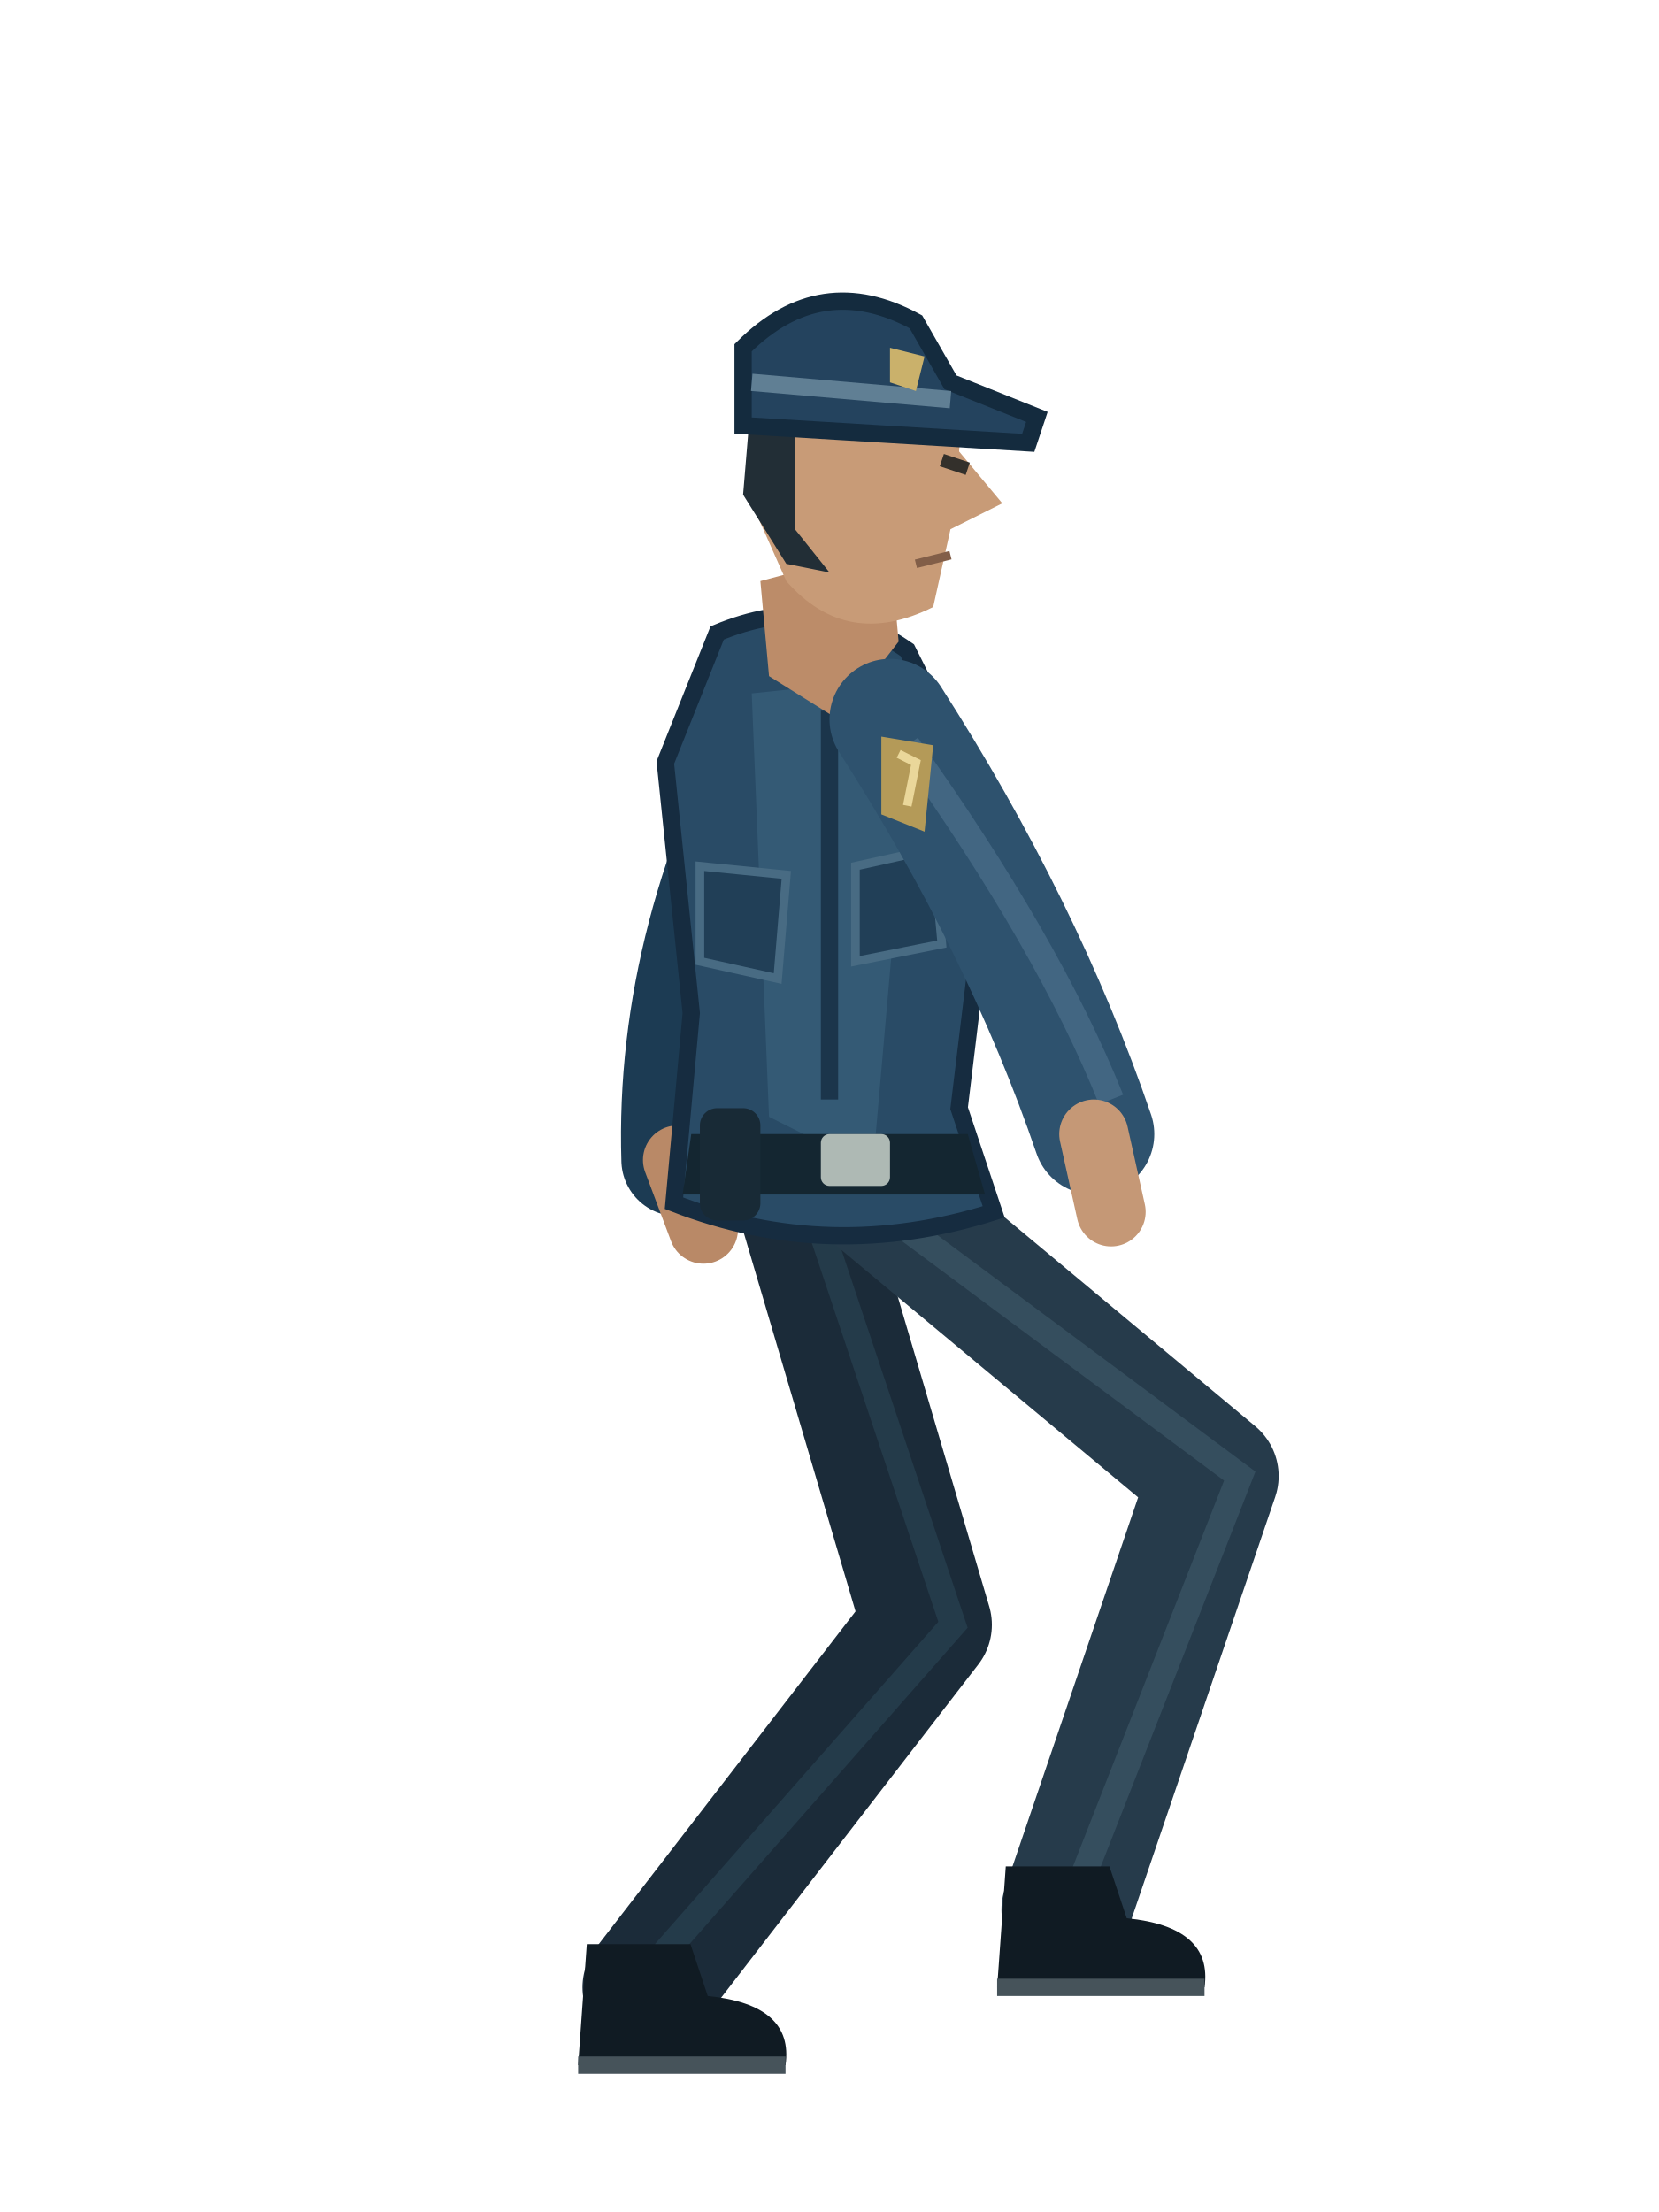
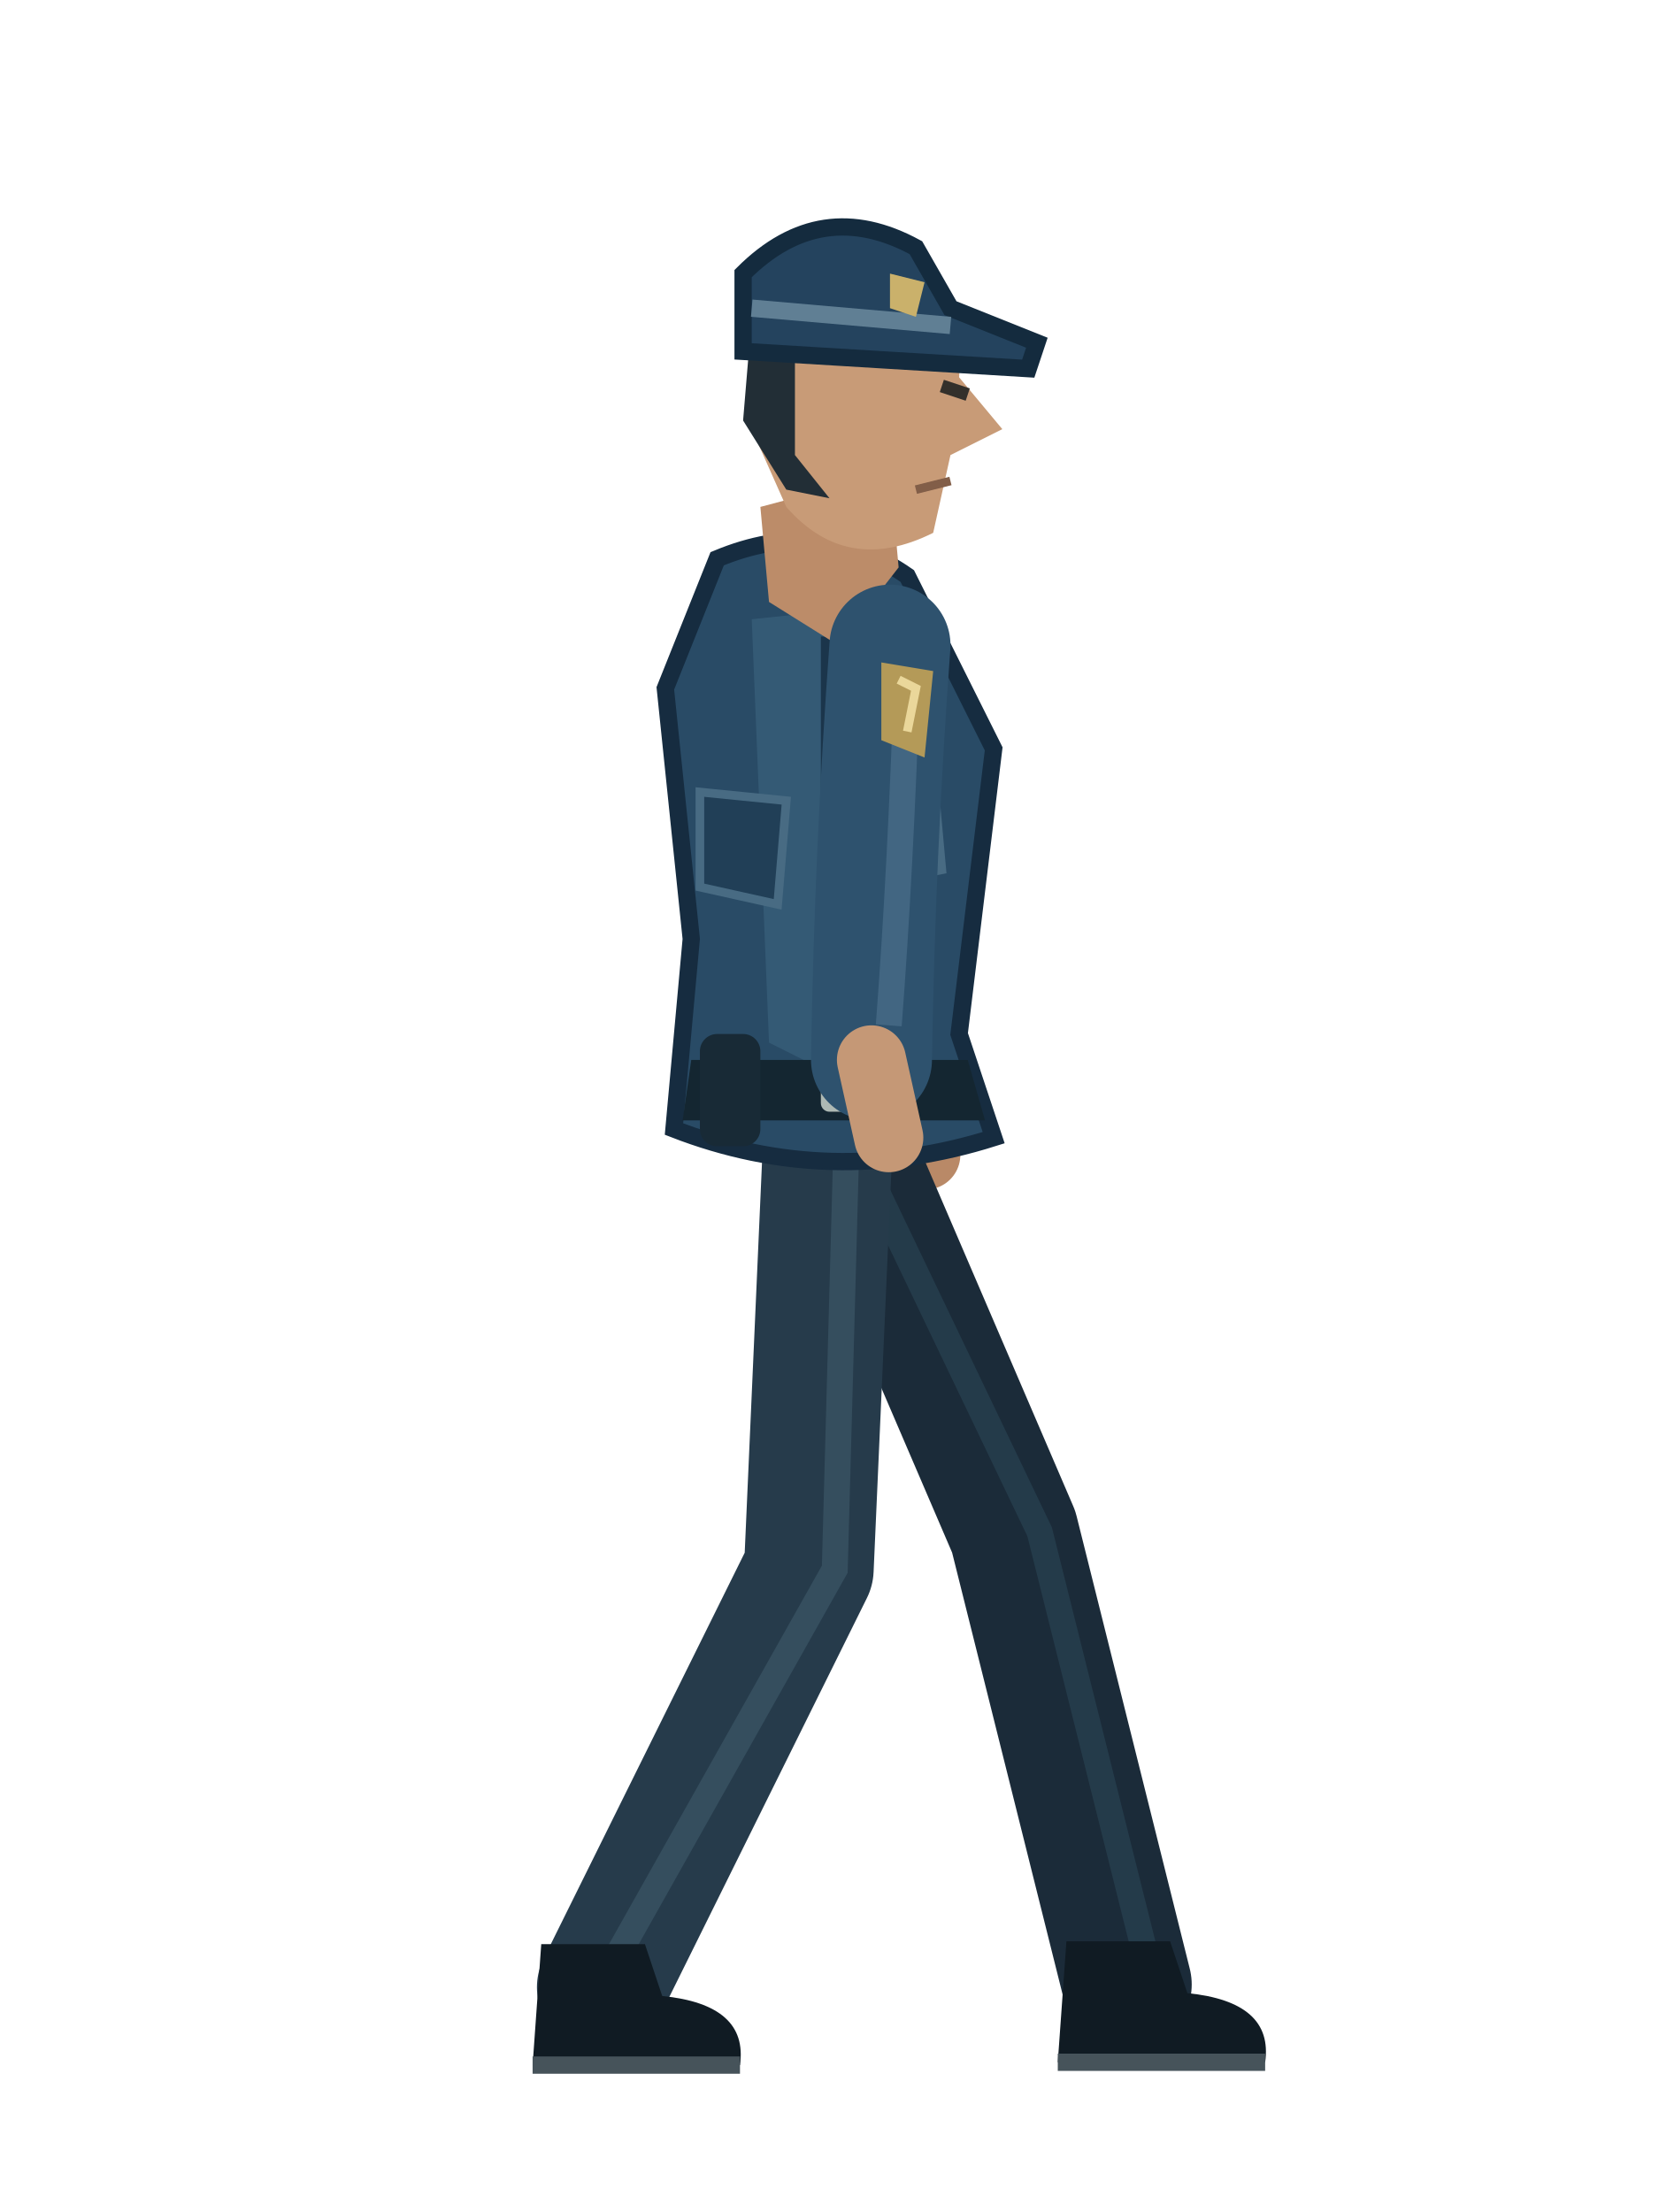
<svg xmlns="http://www.w3.org/2000/svg" width="192" height="256" viewBox="0 0 192 256" role="img" aria-label="Guard walking frame 11">
  <g id="far-arm">
-     <path d="M92 82.25 Q77.608 108.25 78.412 134.25" fill="none" stroke="#1c3b53" stroke-width="13" stroke-linecap="round" />
-     <path d="M78.412 134.25 l3 8" stroke="#b98967" stroke-width="8" stroke-linecap="round" />
+     <path d="M92 73.665 Q94.761 99.665 104.142 125.665" fill="none" stroke="#1c3b53" stroke-width="13" stroke-linecap="round" />
+     <path d="M104.142 125.665 l3 8" stroke="#b98967" stroke-width="8" stroke-linecap="round" />
  </g>
  <g id="far-leg">
-     <path d="M92.00 136.25 L107.29 188.04 L74.91 230.00" fill="none" stroke="#1b2b39" stroke-width="15" stroke-linecap="round" stroke-linejoin="round" />
-     <path d="M94.00 139.25 L110.29 188.04 L76.91 226.00" fill="none" stroke="#243b4a" stroke-width="3" />
-     <path d="M67.91 225.00 L79.91 225.00 L81.91 231.00 Q91.91 232.00 90.91 239.00 L66.91 239.00 Z" fill="#101b23" />
-     <path d="M66.91 239.00 H90.91" stroke="#46535a" stroke-width="2" />
+     <path d="M96.00 127.67 L117.32 177.28 L130.42 229.67" fill="none" stroke="#1b2b39" stroke-width="15" stroke-linecap="round" stroke-linejoin="round" />
+     <path d="M98.00 130.67 L120.32 177.28 L132.42 225.67" fill="none" stroke="#243b4a" stroke-width="3" />
+     <path d="M123.42 224.67 L135.42 224.67 L137.42 230.67 Q147.42 231.67 146.42 238.67 L122.42 238.67 Z" fill="#101b23" />
+     <path d="M122.42 238.67 H146.42" stroke="#46535a" stroke-width="2" />
  </g>
  <g id="near-leg">
-     <path d="M99.00 136.25 L140.48 170.83 L123.40 221.00" fill="none" stroke="#263b4b" stroke-width="15" stroke-linecap="round" stroke-linejoin="round" />
-     <path d="M101.00 139.25 L143.48 170.83 L125.40 217.00" fill="none" stroke="#354e5e" stroke-width="3" />
-     <path d="M116.40 216.00 L128.40 216.00 L130.40 222.00 Q140.40 223.00 139.40 230.00 L115.40 230.00 Z" fill="#101b23" />
-     <path d="M115.40 230.00 H139.40" stroke="#46535a" stroke-width="2" />
+     <path d="M96.00 127.67 L93.61 181.61 L69.64 230.00" fill="none" stroke="#263b4b" stroke-width="15" stroke-linecap="round" stroke-linejoin="round" />
+     <path d="M98.00 130.67 L96.61 181.61 L71.64 226.00" fill="none" stroke="#354e5e" stroke-width="3" />
+     <path d="M62.64 225.00 L74.64 225.00 L76.64 231.00 Q86.64 232.00 85.64 239.00 L61.64 239.00 Z" fill="#101b23" />
+     <path d="M61.64 239.00 H85.64" stroke="#46535a" stroke-width="2" />
  </g>
-   <g id="uniform" transform="translate(0 1.25)">
+   <g id="uniform" transform="translate(0 -7.334936)">
    <path d="M83 72 Q95 67 105 74 L115 94 111 127 115 139 Q96 145 78 138 L80 116 77 87 Z" fill="#294b66" stroke="#162c40" stroke-width="2" />
    <path d="M87 79 L89 128 101 134 106 77" fill="#345a75" />
    <path d="M81 99 L91 100 90 112 81 110 Z M99 99 L108 97 109 108 99 110 Z" fill="#213f57" stroke="#486b83" />
    <path d="M96 81 L96 126" stroke="#1b354b" stroke-width="2" />
    <path d="M80 130 L112 130 114 137 79 137 Z" fill="#142631" />
    <rect x="95" y="130" width="8" height="6" rx="1" fill="#aeb9b4" />
    <rect x="81" y="127" width="7" height="13" rx="2" fill="#182a36" />
    <path d="M88 66 L89 77 97 82 104 73 103 62 Z" fill="#bc8c69" />
    <path d="M87 45 Q89 33 102 36 Q112 38 111 51 L116 57 110 60 108 69 Q98 74 91 66 L87 57 Z" fill="#c89b77" />
    <path d="M87 44 L92 45 92 60 96 65 91 64 86 56 Z" fill="#222e36" />
    <path d="M86 39 Q95 30 106 36 L110 43 120 47 119 50 86 48 Z" fill="#24435e" stroke="#142b3e" stroke-width="2" />
    <path d="M87 43 L110 45" stroke="#607f94" stroke-width="2" />
    <path d="M103 39 l4 1 -1 4 -3 -1 Z" fill="#cab16b" />
    <path d="M109 52 l3 1" stroke="#33302b" stroke-width="1.5" />
    <path d="M106 64 l4 -1" stroke="#825e48" />
  </g>
  <g id="near-arm">
-     <path d="M103 83.25 Q118.392 107.25 126.588 131.25" fill="none" stroke="#2e526e" stroke-width="14" stroke-linecap="round" />
-     <path d="M105 86.25 Q121.392 109.25 128.588 127.25" fill="none" stroke="#426682" stroke-width="3" />
-     <path d="M126.588 131.25 l2 9" stroke="#c59876" stroke-width="8" stroke-linecap="round" />
-     <path d="M102 85.25 l6 1 -1 10 -5 -2 Z" fill="#b49a58" />
-     <path d="M104 87.25 l2 1 -1 5" stroke="#ead79a" fill="none" />
+     <path d="M103 74.665 Q101.239 98.665 100.858 122.665" fill="none" stroke="#2e526e" stroke-width="14" stroke-linecap="round" />
+     <path d="M105 77.665 Q104.239 100.665 102.858 118.665" fill="none" stroke="#426682" stroke-width="3" />
+     <path d="M100.858 122.665 l2 9" stroke="#c59876" stroke-width="8" stroke-linecap="round" />
+     <path d="M102 76.665 l6 1 -1 10 -5 -2 Z" fill="#b49a58" />
+     <path d="M104 78.665 l2 1 -1 5" stroke="#ead79a" fill="none" />
  </g>
</svg>
